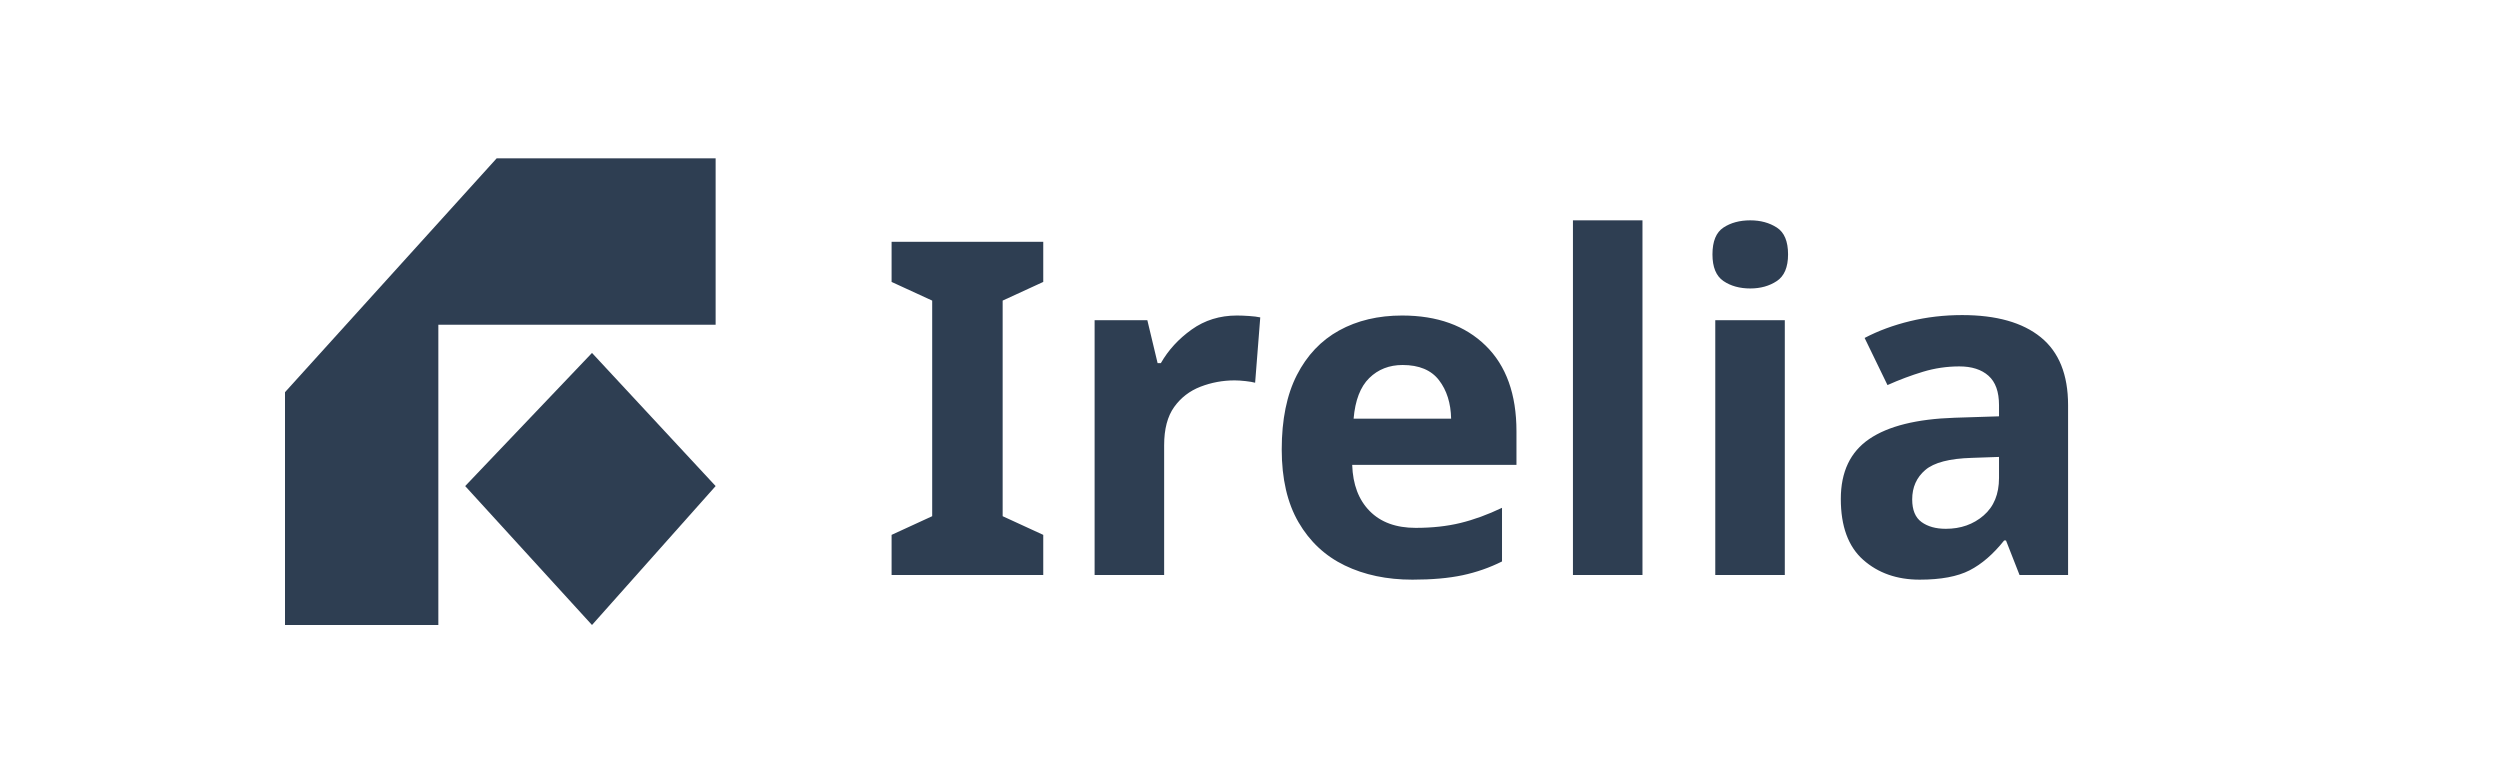
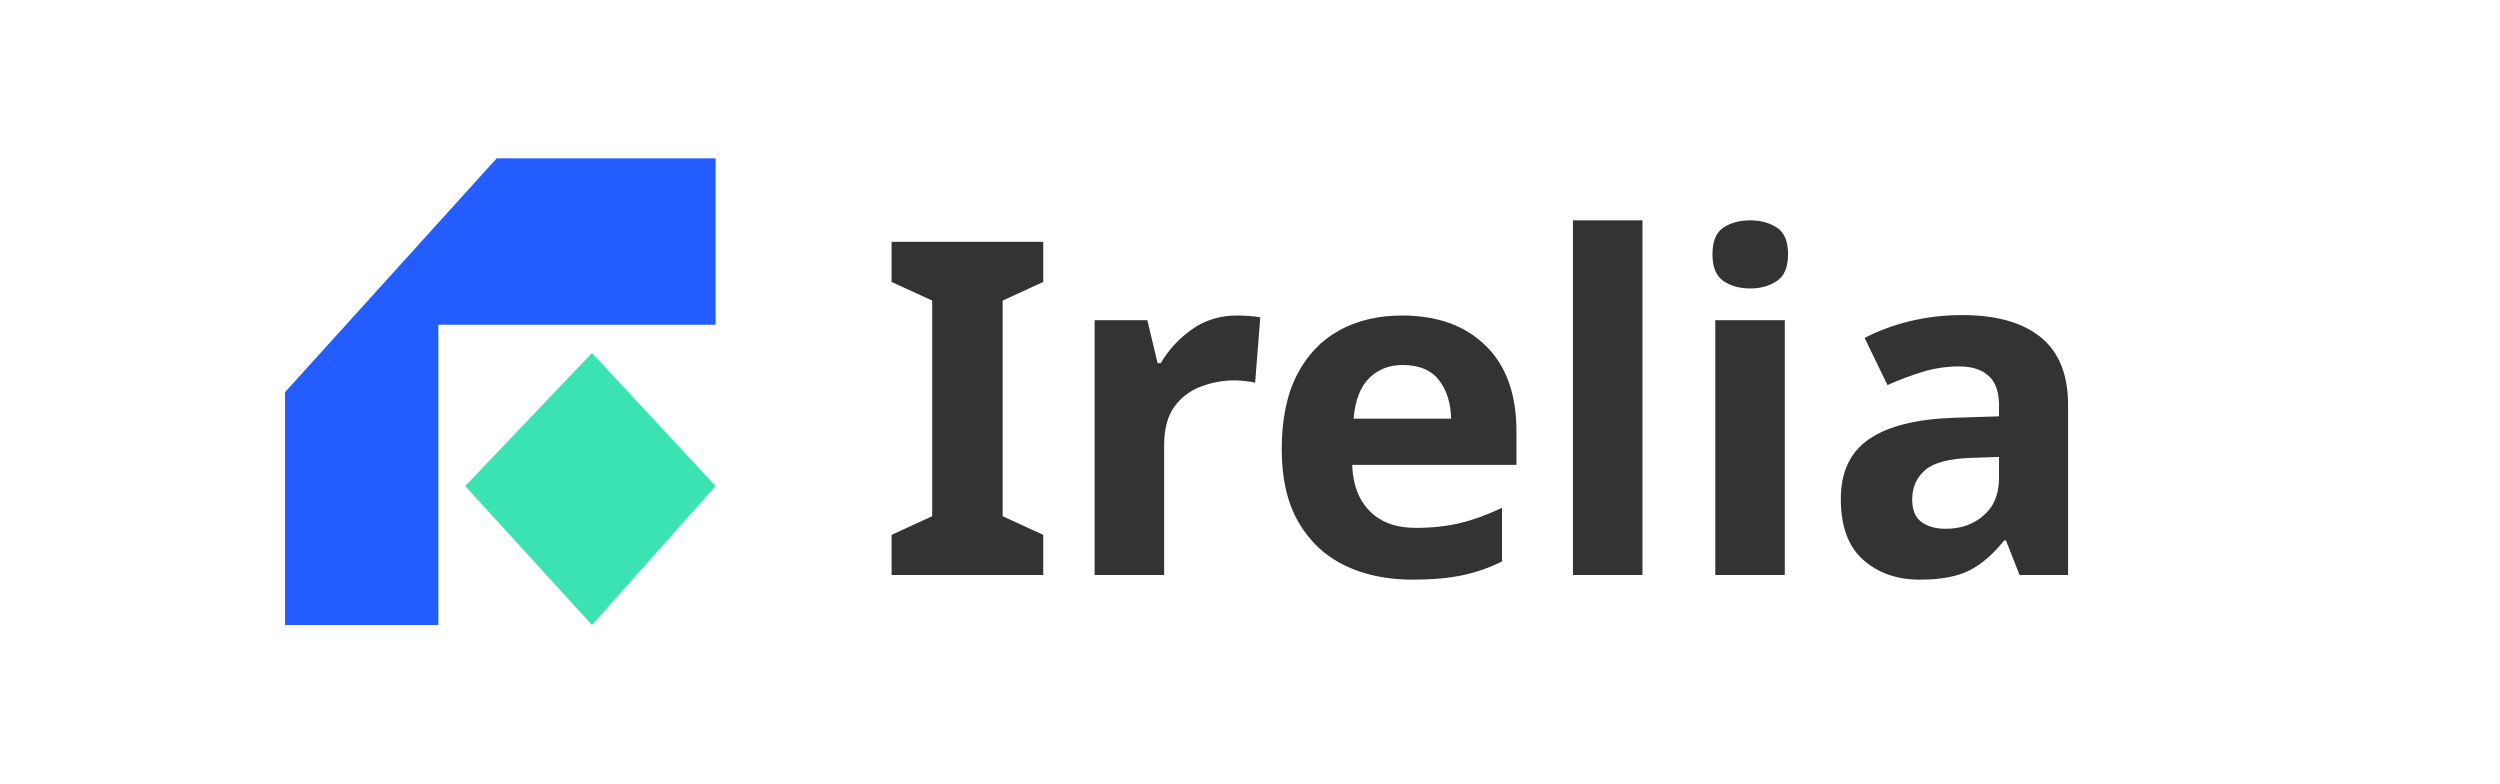
<svg xmlns="http://www.w3.org/2000/svg" width="1500px" height="470px" viewBox="0 0 1500 470" version="1.1">
  <g id="GristLogo3" stroke="none" stroke-width="1" fill="none" fill-rule="evenodd">
-     <text id="Irelia" font-family="Arial-Black, Arial Black" font-size="280" font-weight="700" fill="#2E3E52">
+     <text id="Irelia" font-family="Arial-Black, Arial Black" font-size="280" font-weight="700" fill="#333">
      <tspan x="526" y="345">Irelia</tspan>
    </text>
-     <g id="Group" transform="translate(171, 95)" fill="#2E3E52">
-       <polygon id="Path-8" points="126.999 0 4.56938013e-15 140.315 0 280 92.007 280 92.007 99.849 258.378 99.849 258.378 0" />
-       <polygon id="Path-9" points="184.198 116.757 108.108 196.644 184.198 280 258.378 196.644" />
+     <g id="Group" transform="translate(171, 95)">
+       <polygon id="Path-8" points="126.999 0 4.56938013e-15 140.315 0 280 92.007 280 92.007 99.849 258.378 99.849 258.378 0" fill="#235dff" />
+       <polygon id="Path-9" points="184.198 116.757 108.108 196.644 184.198 280 258.378 196.644" fill="#3be3b2" />
    </g>
  </g>
</svg>
